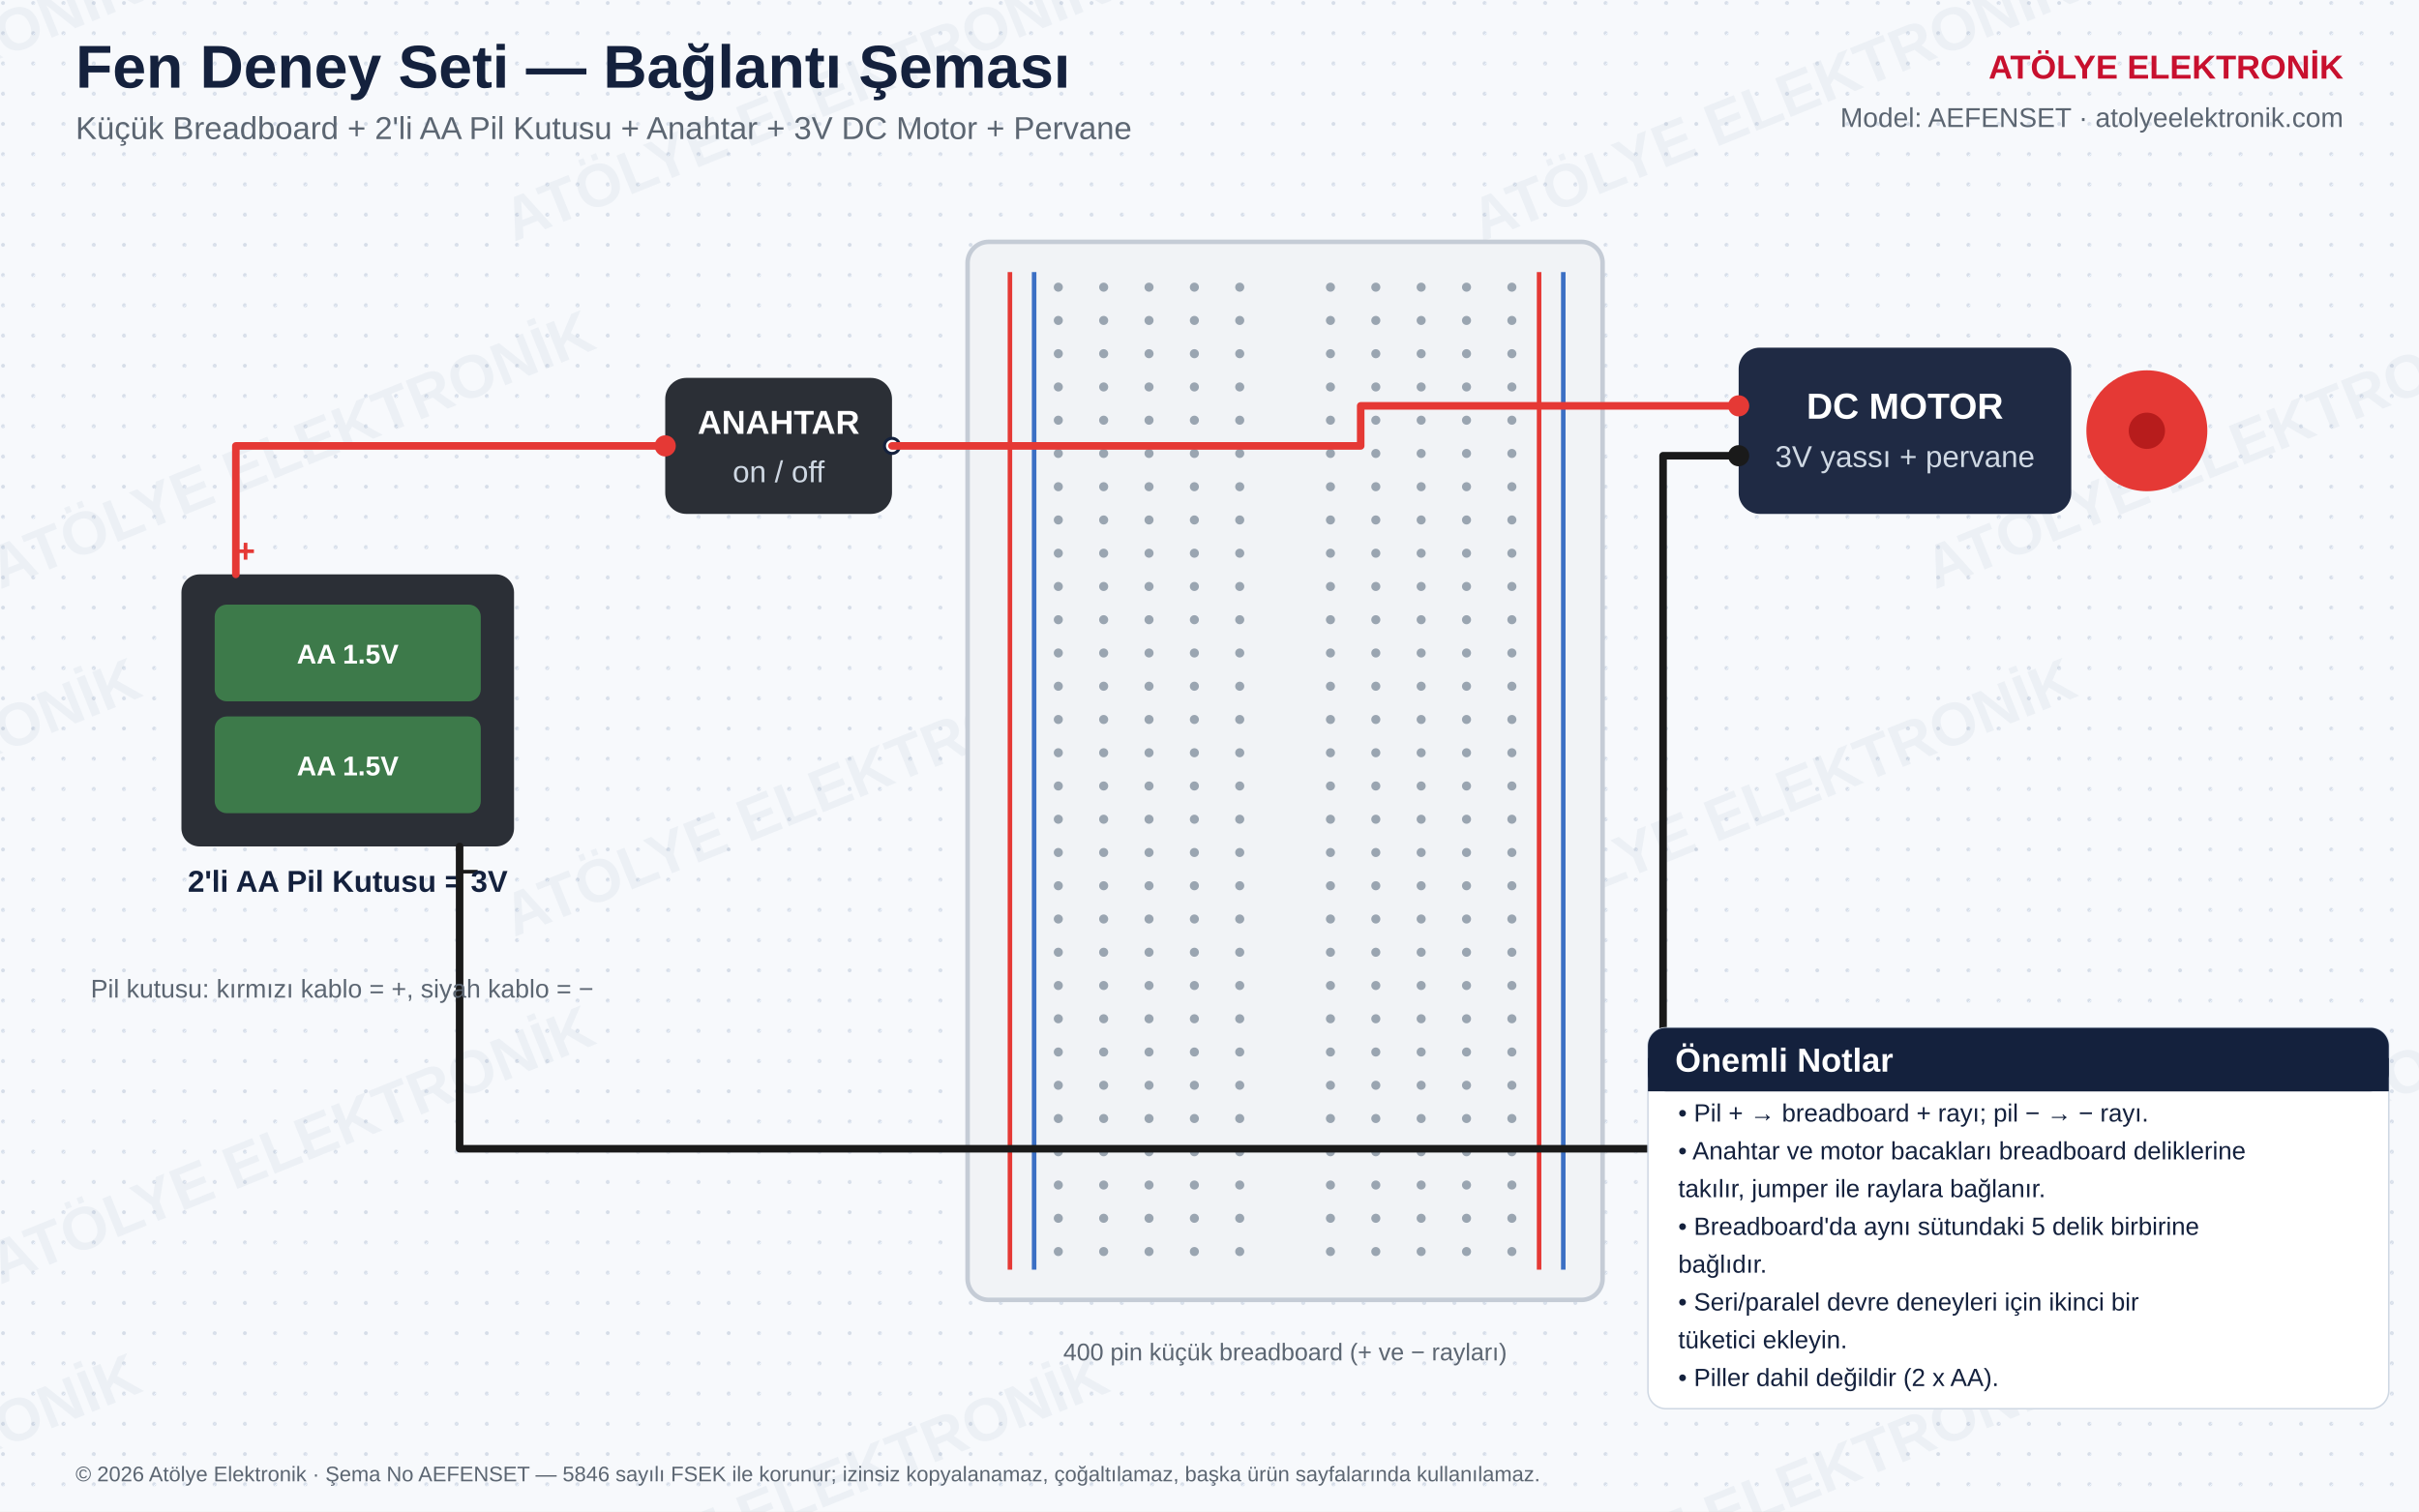
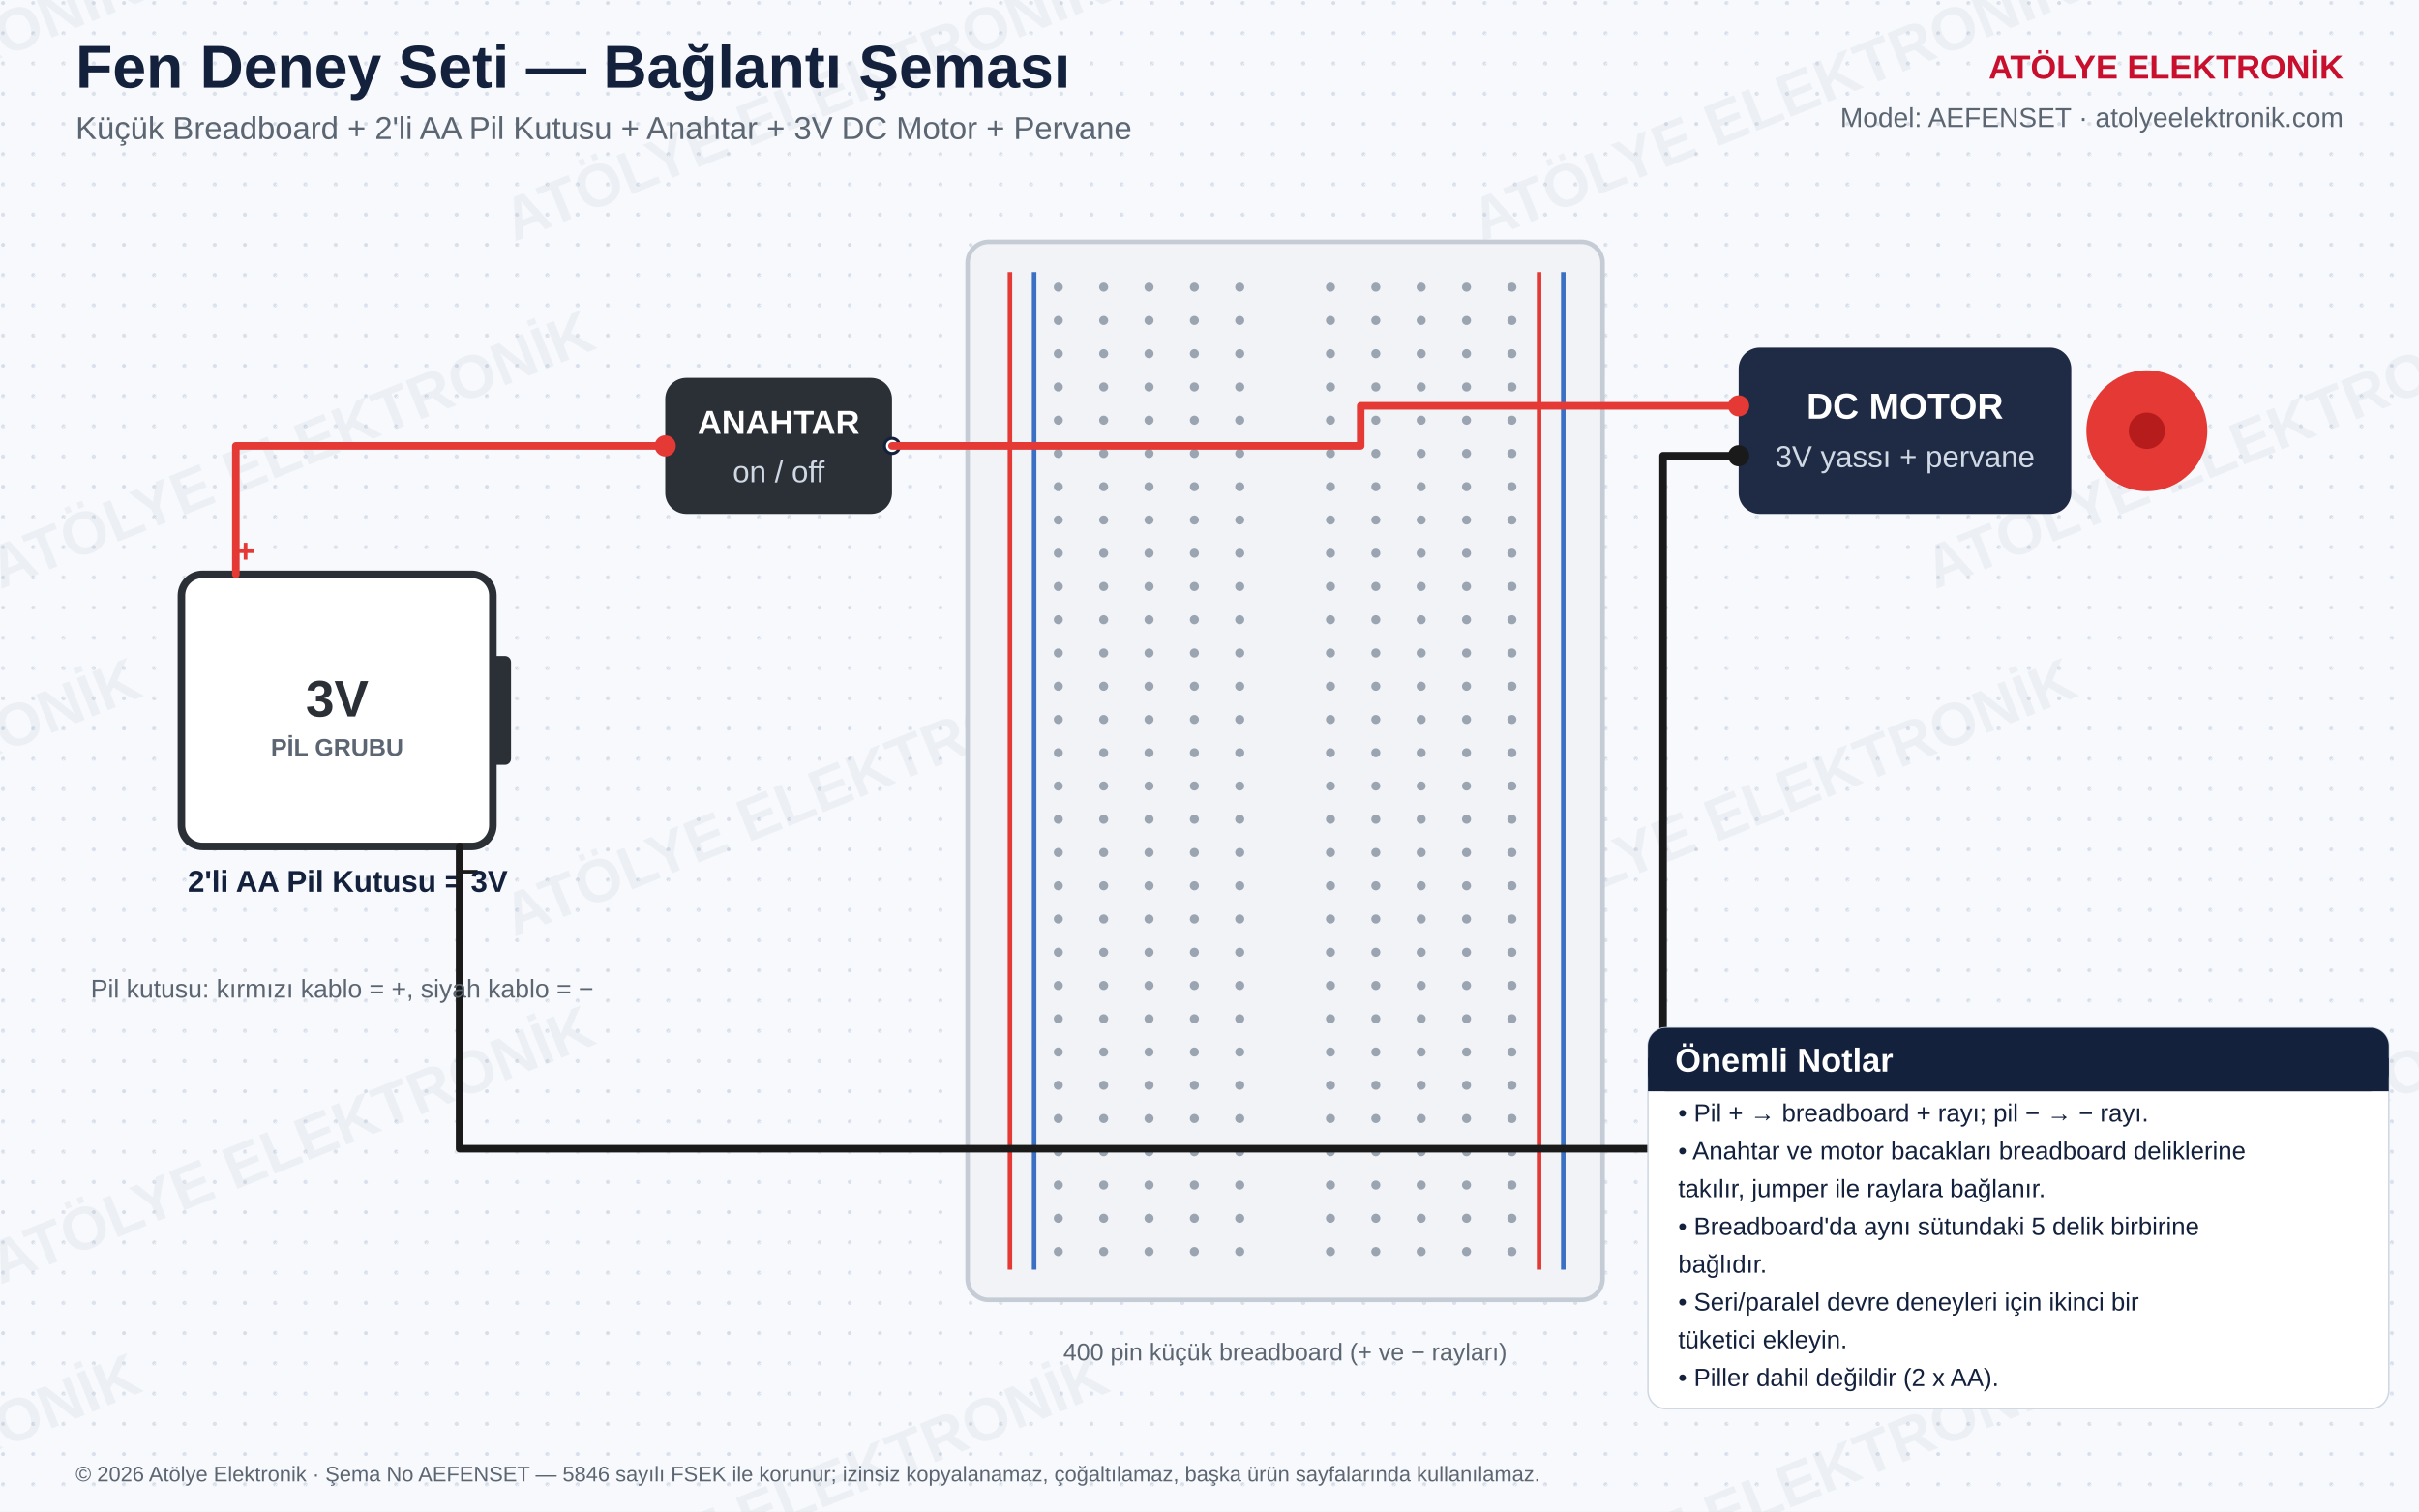
<svg xmlns="http://www.w3.org/2000/svg" width="1600" height="1000" viewBox="0 0 1600 1000" font-family="Segoe UI, Arial, sans-serif">
  <defs>
    <pattern id="dots" width="20" height="20" patternUnits="userSpaceOnUse">
      <circle cx="2" cy="2" r="1.3" fill="#d6dde8" />
    </pattern>
  </defs>
  <rect width="1600" height="1000" fill="#f7f9fc" />
  <rect width="1600" height="1000" fill="url(#dots)" />
  <g opacity="0.045" font-weight="800" font-size="40" fill="#003360">
    <text x="-300" y="160" transform="rotate(-22 -300 160)">ATÖLYE ELEKTRONİK</text>
    <text x="340" y="160" transform="rotate(-22 340 160)">ATÖLYE ELEKTRONİK</text>
    <text x="980" y="160" transform="rotate(-22 980 160)">ATÖLYE ELEKTRONİK</text>
    <text x="1620" y="160" transform="rotate(-22 1620 160)">ATÖLYE ELEKTRONİK</text>
    <text x="0" y="390" transform="rotate(-22 0 390)">ATÖLYE ELEKTRONİK</text>
    <text x="640" y="390" transform="rotate(-22 640 390)">ATÖLYE ELEKTRONİK</text>
    <text x="1280" y="390" transform="rotate(-22 1280 390)">ATÖLYE ELEKTRONİK</text>
    <text x="-300" y="620" transform="rotate(-22 -300 620)">ATÖLYE ELEKTRONİK</text>
    <text x="340" y="620" transform="rotate(-22 340 620)">ATÖLYE ELEKTRONİK</text>
    <text x="980" y="620" transform="rotate(-22 980 620)">ATÖLYE ELEKTRONİK</text>
    <text x="1620" y="620" transform="rotate(-22 1620 620)">ATÖLYE ELEKTRONİK</text>
    <text x="0" y="850" transform="rotate(-22 0 850)">ATÖLYE ELEKTRONİK</text>
    <text x="640" y="850" transform="rotate(-22 640 850)">ATÖLYE ELEKTRONİK</text>
    <text x="1280" y="850" transform="rotate(-22 1280 850)">ATÖLYE ELEKTRONİK</text>
    <text x="-300" y="1080" transform="rotate(-22 -300 1080)">ATÖLYE ELEKTRONİK</text>
    <text x="340" y="1080" transform="rotate(-22 340 1080)">ATÖLYE ELEKTRONİK</text>
    <text x="980" y="1080" transform="rotate(-22 980 1080)">ATÖLYE ELEKTRONİK</text>
    <text x="1620" y="1080" transform="rotate(-22 1620 1080)">ATÖLYE ELEKTRONİK</text>
  </g>
  <text x="50" y="58" font-size="40" font-weight="800" fill="#14213d">Fen Deney Seti — Bağlantı Şeması</text>
  <text x="50" y="92" font-size="21" fill="#5c6672">Küçük Breadboard + 2'li AA Pil Kutusu + Anahtar + 3V DC Motor + Pervane</text>
  <text x="1550" y="52" text-anchor="end" font-size="22" font-weight="800" fill="#c8102e">ATÖLYE ELEKTRONİK</text>
  <text x="1550" y="84" text-anchor="end" font-size="18" fill="#5c6672">Model: AEFENSET · atolyeelektronik.com</text>
-   <rect x="120" y="380" width="220" height="180" rx="12" fill="#2b2f36" />
-   <rect x="142" y="400.0" width="176" height="64.0" rx="8" fill="#3d7a4a" />
-   <text x="230.0" y="439.0" text-anchor="middle" font-size="18" font-weight="700" fill="#fff">AA 1.5V</text>
-   <rect x="142" y="474.0" width="176" height="64.0" rx="8" fill="#3d7a4a" />
-   <text x="230.0" y="513.0" text-anchor="middle" font-size="18" font-weight="700" fill="#fff">AA 1.5V</text>
+   <rect x="120" y="380" width="206" height="180" rx="14" fill="#fff" stroke="#2b2f36" stroke-width="5" />
+   <rect x="324" y="434.0" width="14" height="72.0" rx="4" fill="#2b2f36" />
+   <text x="223.0" y="474.0" text-anchor="middle" font-size="34" font-weight="800" fill="#2b2f36">3V</text>
+   <text x="223.0" y="500.0" text-anchor="middle" font-size="16" font-weight="700" fill="#5c6672">PİL GRUBU</text>
  <text x="156" y="372" font-size="22" font-weight="700" fill="#e53935">+</text>
  <text x="304" y="584" font-size="22" font-weight="700" fill="#1a1a1a">−</text>
  <text x="230.0" y="590" text-anchor="middle" font-size="20" font-weight="700" fill="#14213d">2'li AA Pil Kutusu = 3V</text>
  <rect x="640" y="160" width="420" height="700" rx="14" fill="#f1f3f6" stroke="#c5ccd6" stroke-width="3" />
  <circle cx="700" cy="190" r="3" fill="#9aa5b1" />
  <circle cx="730" cy="190" r="3" fill="#9aa5b1" />
  <circle cx="760" cy="190" r="3" fill="#9aa5b1" />
  <circle cx="790" cy="190" r="3" fill="#9aa5b1" />
  <circle cx="820" cy="190" r="3" fill="#9aa5b1" />
  <circle cx="880" cy="190" r="3" fill="#9aa5b1" />
  <circle cx="910" cy="190" r="3" fill="#9aa5b1" />
  <circle cx="940" cy="190" r="3" fill="#9aa5b1" />
  <circle cx="970" cy="190" r="3" fill="#9aa5b1" />
  <circle cx="1000" cy="190" r="3" fill="#9aa5b1" />
  <circle cx="700" cy="212" r="3" fill="#9aa5b1" />
  <circle cx="730" cy="212" r="3" fill="#9aa5b1" />
  <circle cx="760" cy="212" r="3" fill="#9aa5b1" />
  <circle cx="790" cy="212" r="3" fill="#9aa5b1" />
  <circle cx="820" cy="212" r="3" fill="#9aa5b1" />
  <circle cx="880" cy="212" r="3" fill="#9aa5b1" />
  <circle cx="910" cy="212" r="3" fill="#9aa5b1" />
  <circle cx="940" cy="212" r="3" fill="#9aa5b1" />
  <circle cx="970" cy="212" r="3" fill="#9aa5b1" />
  <circle cx="1000" cy="212" r="3" fill="#9aa5b1" />
  <circle cx="700" cy="234" r="3" fill="#9aa5b1" />
  <circle cx="730" cy="234" r="3" fill="#9aa5b1" />
  <circle cx="760" cy="234" r="3" fill="#9aa5b1" />
  <circle cx="790" cy="234" r="3" fill="#9aa5b1" />
  <circle cx="820" cy="234" r="3" fill="#9aa5b1" />
  <circle cx="880" cy="234" r="3" fill="#9aa5b1" />
  <circle cx="910" cy="234" r="3" fill="#9aa5b1" />
  <circle cx="940" cy="234" r="3" fill="#9aa5b1" />
  <circle cx="970" cy="234" r="3" fill="#9aa5b1" />
  <circle cx="1000" cy="234" r="3" fill="#9aa5b1" />
  <circle cx="700" cy="256" r="3" fill="#9aa5b1" />
  <circle cx="730" cy="256" r="3" fill="#9aa5b1" />
  <circle cx="760" cy="256" r="3" fill="#9aa5b1" />
  <circle cx="790" cy="256" r="3" fill="#9aa5b1" />
  <circle cx="820" cy="256" r="3" fill="#9aa5b1" />
  <circle cx="880" cy="256" r="3" fill="#9aa5b1" />
  <circle cx="910" cy="256" r="3" fill="#9aa5b1" />
  <circle cx="940" cy="256" r="3" fill="#9aa5b1" />
  <circle cx="970" cy="256" r="3" fill="#9aa5b1" />
  <circle cx="1000" cy="256" r="3" fill="#9aa5b1" />
  <circle cx="700" cy="278" r="3" fill="#9aa5b1" />
  <circle cx="730" cy="278" r="3" fill="#9aa5b1" />
  <circle cx="760" cy="278" r="3" fill="#9aa5b1" />
  <circle cx="790" cy="278" r="3" fill="#9aa5b1" />
  <circle cx="820" cy="278" r="3" fill="#9aa5b1" />
  <circle cx="880" cy="278" r="3" fill="#9aa5b1" />
  <circle cx="910" cy="278" r="3" fill="#9aa5b1" />
  <circle cx="940" cy="278" r="3" fill="#9aa5b1" />
  <circle cx="970" cy="278" r="3" fill="#9aa5b1" />
  <circle cx="1000" cy="278" r="3" fill="#9aa5b1" />
  <circle cx="700" cy="300" r="3" fill="#9aa5b1" />
  <circle cx="730" cy="300" r="3" fill="#9aa5b1" />
  <circle cx="760" cy="300" r="3" fill="#9aa5b1" />
  <circle cx="790" cy="300" r="3" fill="#9aa5b1" />
  <circle cx="820" cy="300" r="3" fill="#9aa5b1" />
  <circle cx="880" cy="300" r="3" fill="#9aa5b1" />
  <circle cx="910" cy="300" r="3" fill="#9aa5b1" />
  <circle cx="940" cy="300" r="3" fill="#9aa5b1" />
  <circle cx="970" cy="300" r="3" fill="#9aa5b1" />
  <circle cx="1000" cy="300" r="3" fill="#9aa5b1" />
  <circle cx="700" cy="322" r="3" fill="#9aa5b1" />
  <circle cx="730" cy="322" r="3" fill="#9aa5b1" />
  <circle cx="760" cy="322" r="3" fill="#9aa5b1" />
  <circle cx="790" cy="322" r="3" fill="#9aa5b1" />
  <circle cx="820" cy="322" r="3" fill="#9aa5b1" />
  <circle cx="880" cy="322" r="3" fill="#9aa5b1" />
  <circle cx="910" cy="322" r="3" fill="#9aa5b1" />
  <circle cx="940" cy="322" r="3" fill="#9aa5b1" />
  <circle cx="970" cy="322" r="3" fill="#9aa5b1" />
  <circle cx="1000" cy="322" r="3" fill="#9aa5b1" />
  <circle cx="700" cy="344" r="3" fill="#9aa5b1" />
  <circle cx="730" cy="344" r="3" fill="#9aa5b1" />
  <circle cx="760" cy="344" r="3" fill="#9aa5b1" />
  <circle cx="790" cy="344" r="3" fill="#9aa5b1" />
  <circle cx="820" cy="344" r="3" fill="#9aa5b1" />
  <circle cx="880" cy="344" r="3" fill="#9aa5b1" />
  <circle cx="910" cy="344" r="3" fill="#9aa5b1" />
  <circle cx="940" cy="344" r="3" fill="#9aa5b1" />
  <circle cx="970" cy="344" r="3" fill="#9aa5b1" />
  <circle cx="1000" cy="344" r="3" fill="#9aa5b1" />
  <circle cx="700" cy="366" r="3" fill="#9aa5b1" />
  <circle cx="730" cy="366" r="3" fill="#9aa5b1" />
  <circle cx="760" cy="366" r="3" fill="#9aa5b1" />
  <circle cx="790" cy="366" r="3" fill="#9aa5b1" />
  <circle cx="820" cy="366" r="3" fill="#9aa5b1" />
  <circle cx="880" cy="366" r="3" fill="#9aa5b1" />
  <circle cx="910" cy="366" r="3" fill="#9aa5b1" />
  <circle cx="940" cy="366" r="3" fill="#9aa5b1" />
  <circle cx="970" cy="366" r="3" fill="#9aa5b1" />
  <circle cx="1000" cy="366" r="3" fill="#9aa5b1" />
  <circle cx="700" cy="388" r="3" fill="#9aa5b1" />
  <circle cx="730" cy="388" r="3" fill="#9aa5b1" />
  <circle cx="760" cy="388" r="3" fill="#9aa5b1" />
  <circle cx="790" cy="388" r="3" fill="#9aa5b1" />
  <circle cx="820" cy="388" r="3" fill="#9aa5b1" />
  <circle cx="880" cy="388" r="3" fill="#9aa5b1" />
  <circle cx="910" cy="388" r="3" fill="#9aa5b1" />
  <circle cx="940" cy="388" r="3" fill="#9aa5b1" />
  <circle cx="970" cy="388" r="3" fill="#9aa5b1" />
  <circle cx="1000" cy="388" r="3" fill="#9aa5b1" />
  <circle cx="700" cy="410" r="3" fill="#9aa5b1" />
  <circle cx="730" cy="410" r="3" fill="#9aa5b1" />
  <circle cx="760" cy="410" r="3" fill="#9aa5b1" />
  <circle cx="790" cy="410" r="3" fill="#9aa5b1" />
  <circle cx="820" cy="410" r="3" fill="#9aa5b1" />
  <circle cx="880" cy="410" r="3" fill="#9aa5b1" />
  <circle cx="910" cy="410" r="3" fill="#9aa5b1" />
  <circle cx="940" cy="410" r="3" fill="#9aa5b1" />
  <circle cx="970" cy="410" r="3" fill="#9aa5b1" />
  <circle cx="1000" cy="410" r="3" fill="#9aa5b1" />
  <circle cx="700" cy="432" r="3" fill="#9aa5b1" />
  <circle cx="730" cy="432" r="3" fill="#9aa5b1" />
  <circle cx="760" cy="432" r="3" fill="#9aa5b1" />
  <circle cx="790" cy="432" r="3" fill="#9aa5b1" />
  <circle cx="820" cy="432" r="3" fill="#9aa5b1" />
  <circle cx="880" cy="432" r="3" fill="#9aa5b1" />
  <circle cx="910" cy="432" r="3" fill="#9aa5b1" />
  <circle cx="940" cy="432" r="3" fill="#9aa5b1" />
  <circle cx="970" cy="432" r="3" fill="#9aa5b1" />
  <circle cx="1000" cy="432" r="3" fill="#9aa5b1" />
  <circle cx="700" cy="454" r="3" fill="#9aa5b1" />
  <circle cx="730" cy="454" r="3" fill="#9aa5b1" />
  <circle cx="760" cy="454" r="3" fill="#9aa5b1" />
  <circle cx="790" cy="454" r="3" fill="#9aa5b1" />
  <circle cx="820" cy="454" r="3" fill="#9aa5b1" />
  <circle cx="880" cy="454" r="3" fill="#9aa5b1" />
  <circle cx="910" cy="454" r="3" fill="#9aa5b1" />
  <circle cx="940" cy="454" r="3" fill="#9aa5b1" />
  <circle cx="970" cy="454" r="3" fill="#9aa5b1" />
  <circle cx="1000" cy="454" r="3" fill="#9aa5b1" />
  <circle cx="700" cy="476" r="3" fill="#9aa5b1" />
  <circle cx="730" cy="476" r="3" fill="#9aa5b1" />
  <circle cx="760" cy="476" r="3" fill="#9aa5b1" />
  <circle cx="790" cy="476" r="3" fill="#9aa5b1" />
  <circle cx="820" cy="476" r="3" fill="#9aa5b1" />
  <circle cx="880" cy="476" r="3" fill="#9aa5b1" />
  <circle cx="910" cy="476" r="3" fill="#9aa5b1" />
  <circle cx="940" cy="476" r="3" fill="#9aa5b1" />
  <circle cx="970" cy="476" r="3" fill="#9aa5b1" />
  <circle cx="1000" cy="476" r="3" fill="#9aa5b1" />
  <circle cx="700" cy="498" r="3" fill="#9aa5b1" />
  <circle cx="730" cy="498" r="3" fill="#9aa5b1" />
  <circle cx="760" cy="498" r="3" fill="#9aa5b1" />
  <circle cx="790" cy="498" r="3" fill="#9aa5b1" />
  <circle cx="820" cy="498" r="3" fill="#9aa5b1" />
  <circle cx="880" cy="498" r="3" fill="#9aa5b1" />
  <circle cx="910" cy="498" r="3" fill="#9aa5b1" />
  <circle cx="940" cy="498" r="3" fill="#9aa5b1" />
  <circle cx="970" cy="498" r="3" fill="#9aa5b1" />
  <circle cx="1000" cy="498" r="3" fill="#9aa5b1" />
  <circle cx="700" cy="520" r="3" fill="#9aa5b1" />
  <circle cx="730" cy="520" r="3" fill="#9aa5b1" />
  <circle cx="760" cy="520" r="3" fill="#9aa5b1" />
  <circle cx="790" cy="520" r="3" fill="#9aa5b1" />
  <circle cx="820" cy="520" r="3" fill="#9aa5b1" />
  <circle cx="880" cy="520" r="3" fill="#9aa5b1" />
  <circle cx="910" cy="520" r="3" fill="#9aa5b1" />
  <circle cx="940" cy="520" r="3" fill="#9aa5b1" />
  <circle cx="970" cy="520" r="3" fill="#9aa5b1" />
  <circle cx="1000" cy="520" r="3" fill="#9aa5b1" />
  <circle cx="700" cy="542" r="3" fill="#9aa5b1" />
  <circle cx="730" cy="542" r="3" fill="#9aa5b1" />
  <circle cx="760" cy="542" r="3" fill="#9aa5b1" />
  <circle cx="790" cy="542" r="3" fill="#9aa5b1" />
  <circle cx="820" cy="542" r="3" fill="#9aa5b1" />
  <circle cx="880" cy="542" r="3" fill="#9aa5b1" />
  <circle cx="910" cy="542" r="3" fill="#9aa5b1" />
  <circle cx="940" cy="542" r="3" fill="#9aa5b1" />
  <circle cx="970" cy="542" r="3" fill="#9aa5b1" />
  <circle cx="1000" cy="542" r="3" fill="#9aa5b1" />
  <circle cx="700" cy="564" r="3" fill="#9aa5b1" />
  <circle cx="730" cy="564" r="3" fill="#9aa5b1" />
  <circle cx="760" cy="564" r="3" fill="#9aa5b1" />
  <circle cx="790" cy="564" r="3" fill="#9aa5b1" />
  <circle cx="820" cy="564" r="3" fill="#9aa5b1" />
  <circle cx="880" cy="564" r="3" fill="#9aa5b1" />
  <circle cx="910" cy="564" r="3" fill="#9aa5b1" />
  <circle cx="940" cy="564" r="3" fill="#9aa5b1" />
  <circle cx="970" cy="564" r="3" fill="#9aa5b1" />
  <circle cx="1000" cy="564" r="3" fill="#9aa5b1" />
  <circle cx="700" cy="586" r="3" fill="#9aa5b1" />
  <circle cx="730" cy="586" r="3" fill="#9aa5b1" />
  <circle cx="760" cy="586" r="3" fill="#9aa5b1" />
  <circle cx="790" cy="586" r="3" fill="#9aa5b1" />
  <circle cx="820" cy="586" r="3" fill="#9aa5b1" />
  <circle cx="880" cy="586" r="3" fill="#9aa5b1" />
  <circle cx="910" cy="586" r="3" fill="#9aa5b1" />
  <circle cx="940" cy="586" r="3" fill="#9aa5b1" />
  <circle cx="970" cy="586" r="3" fill="#9aa5b1" />
  <circle cx="1000" cy="586" r="3" fill="#9aa5b1" />
  <circle cx="700" cy="608" r="3" fill="#9aa5b1" />
  <circle cx="730" cy="608" r="3" fill="#9aa5b1" />
  <circle cx="760" cy="608" r="3" fill="#9aa5b1" />
  <circle cx="790" cy="608" r="3" fill="#9aa5b1" />
  <circle cx="820" cy="608" r="3" fill="#9aa5b1" />
  <circle cx="880" cy="608" r="3" fill="#9aa5b1" />
  <circle cx="910" cy="608" r="3" fill="#9aa5b1" />
  <circle cx="940" cy="608" r="3" fill="#9aa5b1" />
  <circle cx="970" cy="608" r="3" fill="#9aa5b1" />
  <circle cx="1000" cy="608" r="3" fill="#9aa5b1" />
  <circle cx="700" cy="630" r="3" fill="#9aa5b1" />
  <circle cx="730" cy="630" r="3" fill="#9aa5b1" />
  <circle cx="760" cy="630" r="3" fill="#9aa5b1" />
  <circle cx="790" cy="630" r="3" fill="#9aa5b1" />
  <circle cx="820" cy="630" r="3" fill="#9aa5b1" />
  <circle cx="880" cy="630" r="3" fill="#9aa5b1" />
  <circle cx="910" cy="630" r="3" fill="#9aa5b1" />
  <circle cx="940" cy="630" r="3" fill="#9aa5b1" />
  <circle cx="970" cy="630" r="3" fill="#9aa5b1" />
  <circle cx="1000" cy="630" r="3" fill="#9aa5b1" />
  <circle cx="700" cy="652" r="3" fill="#9aa5b1" />
  <circle cx="730" cy="652" r="3" fill="#9aa5b1" />
  <circle cx="760" cy="652" r="3" fill="#9aa5b1" />
  <circle cx="790" cy="652" r="3" fill="#9aa5b1" />
  <circle cx="820" cy="652" r="3" fill="#9aa5b1" />
  <circle cx="880" cy="652" r="3" fill="#9aa5b1" />
  <circle cx="910" cy="652" r="3" fill="#9aa5b1" />
  <circle cx="940" cy="652" r="3" fill="#9aa5b1" />
  <circle cx="970" cy="652" r="3" fill="#9aa5b1" />
  <circle cx="1000" cy="652" r="3" fill="#9aa5b1" />
  <circle cx="700" cy="674" r="3" fill="#9aa5b1" />
  <circle cx="730" cy="674" r="3" fill="#9aa5b1" />
  <circle cx="760" cy="674" r="3" fill="#9aa5b1" />
  <circle cx="790" cy="674" r="3" fill="#9aa5b1" />
  <circle cx="820" cy="674" r="3" fill="#9aa5b1" />
  <circle cx="880" cy="674" r="3" fill="#9aa5b1" />
  <circle cx="910" cy="674" r="3" fill="#9aa5b1" />
  <circle cx="940" cy="674" r="3" fill="#9aa5b1" />
  <circle cx="970" cy="674" r="3" fill="#9aa5b1" />
  <circle cx="1000" cy="674" r="3" fill="#9aa5b1" />
  <circle cx="700" cy="696" r="3" fill="#9aa5b1" />
  <circle cx="730" cy="696" r="3" fill="#9aa5b1" />
  <circle cx="760" cy="696" r="3" fill="#9aa5b1" />
  <circle cx="790" cy="696" r="3" fill="#9aa5b1" />
  <circle cx="820" cy="696" r="3" fill="#9aa5b1" />
  <circle cx="880" cy="696" r="3" fill="#9aa5b1" />
  <circle cx="910" cy="696" r="3" fill="#9aa5b1" />
  <circle cx="940" cy="696" r="3" fill="#9aa5b1" />
  <circle cx="970" cy="696" r="3" fill="#9aa5b1" />
  <circle cx="1000" cy="696" r="3" fill="#9aa5b1" />
  <circle cx="700" cy="718" r="3" fill="#9aa5b1" />
  <circle cx="730" cy="718" r="3" fill="#9aa5b1" />
  <circle cx="760" cy="718" r="3" fill="#9aa5b1" />
  <circle cx="790" cy="718" r="3" fill="#9aa5b1" />
  <circle cx="820" cy="718" r="3" fill="#9aa5b1" />
  <circle cx="880" cy="718" r="3" fill="#9aa5b1" />
  <circle cx="910" cy="718" r="3" fill="#9aa5b1" />
  <circle cx="940" cy="718" r="3" fill="#9aa5b1" />
  <circle cx="970" cy="718" r="3" fill="#9aa5b1" />
  <circle cx="1000" cy="718" r="3" fill="#9aa5b1" />
  <circle cx="700" cy="740" r="3" fill="#9aa5b1" />
  <circle cx="730" cy="740" r="3" fill="#9aa5b1" />
  <circle cx="760" cy="740" r="3" fill="#9aa5b1" />
  <circle cx="790" cy="740" r="3" fill="#9aa5b1" />
  <circle cx="820" cy="740" r="3" fill="#9aa5b1" />
  <circle cx="880" cy="740" r="3" fill="#9aa5b1" />
  <circle cx="910" cy="740" r="3" fill="#9aa5b1" />
  <circle cx="940" cy="740" r="3" fill="#9aa5b1" />
  <circle cx="970" cy="740" r="3" fill="#9aa5b1" />
  <circle cx="1000" cy="740" r="3" fill="#9aa5b1" />
  <circle cx="700" cy="762" r="3" fill="#9aa5b1" />
  <circle cx="730" cy="762" r="3" fill="#9aa5b1" />
  <circle cx="760" cy="762" r="3" fill="#9aa5b1" />
  <circle cx="790" cy="762" r="3" fill="#9aa5b1" />
  <circle cx="820" cy="762" r="3" fill="#9aa5b1" />
  <circle cx="880" cy="762" r="3" fill="#9aa5b1" />
  <circle cx="910" cy="762" r="3" fill="#9aa5b1" />
  <circle cx="940" cy="762" r="3" fill="#9aa5b1" />
  <circle cx="970" cy="762" r="3" fill="#9aa5b1" />
  <circle cx="1000" cy="762" r="3" fill="#9aa5b1" />
  <circle cx="700" cy="784" r="3" fill="#9aa5b1" />
  <circle cx="730" cy="784" r="3" fill="#9aa5b1" />
  <circle cx="760" cy="784" r="3" fill="#9aa5b1" />
  <circle cx="790" cy="784" r="3" fill="#9aa5b1" />
  <circle cx="820" cy="784" r="3" fill="#9aa5b1" />
  <circle cx="880" cy="784" r="3" fill="#9aa5b1" />
  <circle cx="910" cy="784" r="3" fill="#9aa5b1" />
  <circle cx="940" cy="784" r="3" fill="#9aa5b1" />
  <circle cx="970" cy="784" r="3" fill="#9aa5b1" />
  <circle cx="1000" cy="784" r="3" fill="#9aa5b1" />
  <circle cx="700" cy="806" r="3" fill="#9aa5b1" />
  <circle cx="730" cy="806" r="3" fill="#9aa5b1" />
  <circle cx="760" cy="806" r="3" fill="#9aa5b1" />
  <circle cx="790" cy="806" r="3" fill="#9aa5b1" />
  <circle cx="820" cy="806" r="3" fill="#9aa5b1" />
  <circle cx="880" cy="806" r="3" fill="#9aa5b1" />
  <circle cx="910" cy="806" r="3" fill="#9aa5b1" />
  <circle cx="940" cy="806" r="3" fill="#9aa5b1" />
  <circle cx="970" cy="806" r="3" fill="#9aa5b1" />
  <circle cx="1000" cy="806" r="3" fill="#9aa5b1" />
  <circle cx="700" cy="828" r="3" fill="#9aa5b1" />
  <circle cx="730" cy="828" r="3" fill="#9aa5b1" />
  <circle cx="760" cy="828" r="3" fill="#9aa5b1" />
  <circle cx="790" cy="828" r="3" fill="#9aa5b1" />
  <circle cx="820" cy="828" r="3" fill="#9aa5b1" />
  <circle cx="880" cy="828" r="3" fill="#9aa5b1" />
  <circle cx="910" cy="828" r="3" fill="#9aa5b1" />
  <circle cx="940" cy="828" r="3" fill="#9aa5b1" />
  <circle cx="970" cy="828" r="3" fill="#9aa5b1" />
  <circle cx="1000" cy="828" r="3" fill="#9aa5b1" />
  <line x1="668" y1="180" x2="668" y2="840" stroke="#e53935" stroke-width="3" />
  <line x1="684" y1="180" x2="684" y2="840" stroke="#3b6fc4" stroke-width="3" />
  <line x1="1018" y1="180" x2="1018" y2="840" stroke="#e53935" stroke-width="3" />
  <line x1="1034" y1="180" x2="1034" y2="840" stroke="#3b6fc4" stroke-width="3" />
  <text x="850" y="900" text-anchor="middle" font-size="16" font-weight="500" fill="#5c6672">400 pin küçük breadboard (+ ve − rayları)</text>
  <rect x="440" y="250" width="150" height="90" rx="14" fill="#2b2f36" />
  <text x="515.0" y="287.0" text-anchor="middle" font-size="22" font-weight="700" fill="#fff">ANAHTAR</text>
  <text x="515.0" y="319.0" text-anchor="middle" font-size="20" fill="#cfd8e3">on / off</text>
  <text x="454" y="302.0" font-size="21" font-weight="700" fill="#fff" />
  <circle cx="440" cy="295.0" r="5" fill="#fff" stroke="#14213d" stroke-width="2" />
  <text x="576" y="302.0" text-anchor="end" font-size="21" font-weight="700" fill="#fff"> </text>
  <circle cx="590" cy="295.0" r="5" fill="#fff" stroke="#14213d" stroke-width="2" />
  <path d="M 156 380 L 156 295 L 440 295" fill="none" stroke="#e53935" stroke-width="5" stroke-linejoin="round" stroke-linecap="round" />
  <circle cx="440" cy="295" r="7" fill="#e53935" />
  <rect x="1150" y="230" width="220" height="110" rx="14" fill="#1f2a44" />
  <text x="1260.0" y="277.0" text-anchor="middle" font-size="24" font-weight="700" fill="#fff">DC MOTOR</text>
  <text x="1260.0" y="309.0" text-anchor="middle" font-size="20" fill="#cfd8e3">3V yassı + pervane</text>
  <text x="1164" y="275.5" font-size="21" font-weight="700" fill="#fff" />
  <circle cx="1150" cy="268.5" r="5" fill="#fff" stroke="#14213d" stroke-width="2" />
  <text x="1164" y="308.5" font-size="21" font-weight="700" fill="#fff"> </text>
  <circle cx="1150" cy="301.5" r="5" fill="#fff" stroke="#14213d" stroke-width="2" />
  <circle cx="1420" cy="285" r="40" fill="#e53935" />
  <circle cx="1420" cy="285" r="12" fill="#b71c1c" />
  <path d="M 590 295 L 900 295 L 900 268.5 L 1150 268.5" fill="none" stroke="#e53935" stroke-width="5" stroke-linejoin="round" stroke-linecap="round" />
  <circle cx="1150" cy="268.5" r="7" fill="#e53935" />
  <path d="M 1150 301.5 L 1100 301.5 L 1100 760 L 304 760 L 304 560" fill="none" stroke="#1a1a1a" stroke-width="5" stroke-linejoin="round" stroke-linecap="round" />
  <circle cx="1150" cy="301.5" r="7" fill="#1a1a1a" />
  <text x="60" y="660" text-anchor="start" font-size="17" font-weight="500" fill="#5c6672">Pil kutusu: kırmızı kablo = +, siyah kablo = −</text>
  <rect x="1090" y="680" width="490" height="252" rx="12" fill="#fff" stroke="#cfd8e3" />
  <rect x="1090" y="680" width="490" height="42" rx="12" fill="#14213d" />
  <rect x="1090" y="700" width="490" height="22" fill="#14213d" />
  <text x="1108" y="709" font-size="22" font-weight="700" fill="#fff">Önemli Notlar</text>
  <text x="1110" y="742" font-size="16.5" fill="#14213d">• Pil + → breadboard + rayı; pil − → − rayı.</text>
  <text x="1110" y="767" font-size="16.5" fill="#14213d">• Anahtar ve motor bacakları breadboard deliklerine</text>
  <text x="1110" y="792" font-size="16.5" fill="#14213d">   takılır, jumper ile raylara bağlanır.</text>
  <text x="1110" y="817" font-size="16.5" fill="#14213d">• Breadboard'da aynı sütundaki 5 delik birbirine</text>
  <text x="1110" y="842" font-size="16.5" fill="#14213d">   bağlıdır.</text>
  <text x="1110" y="867" font-size="16.5" fill="#14213d">• Seri/paralel devre deneyleri için ikinci bir</text>
  <text x="1110" y="892" font-size="16.5" fill="#14213d">   tüketici ekleyin.</text>
  <text x="1110" y="917" font-size="16.5" fill="#14213d">• Piller dahil değildir (2 x AA).</text>
  <text x="50" y="980" font-size="14" fill="#5c6672">© 2026 Atölye Elektronik · Şema No AEFENSET — 5846 sayılı FSEK ile korunur; izinsiz kopyalanamaz, çoğaltılamaz, başka ürün sayfalarında kullanılamaz.</text>
</svg>
